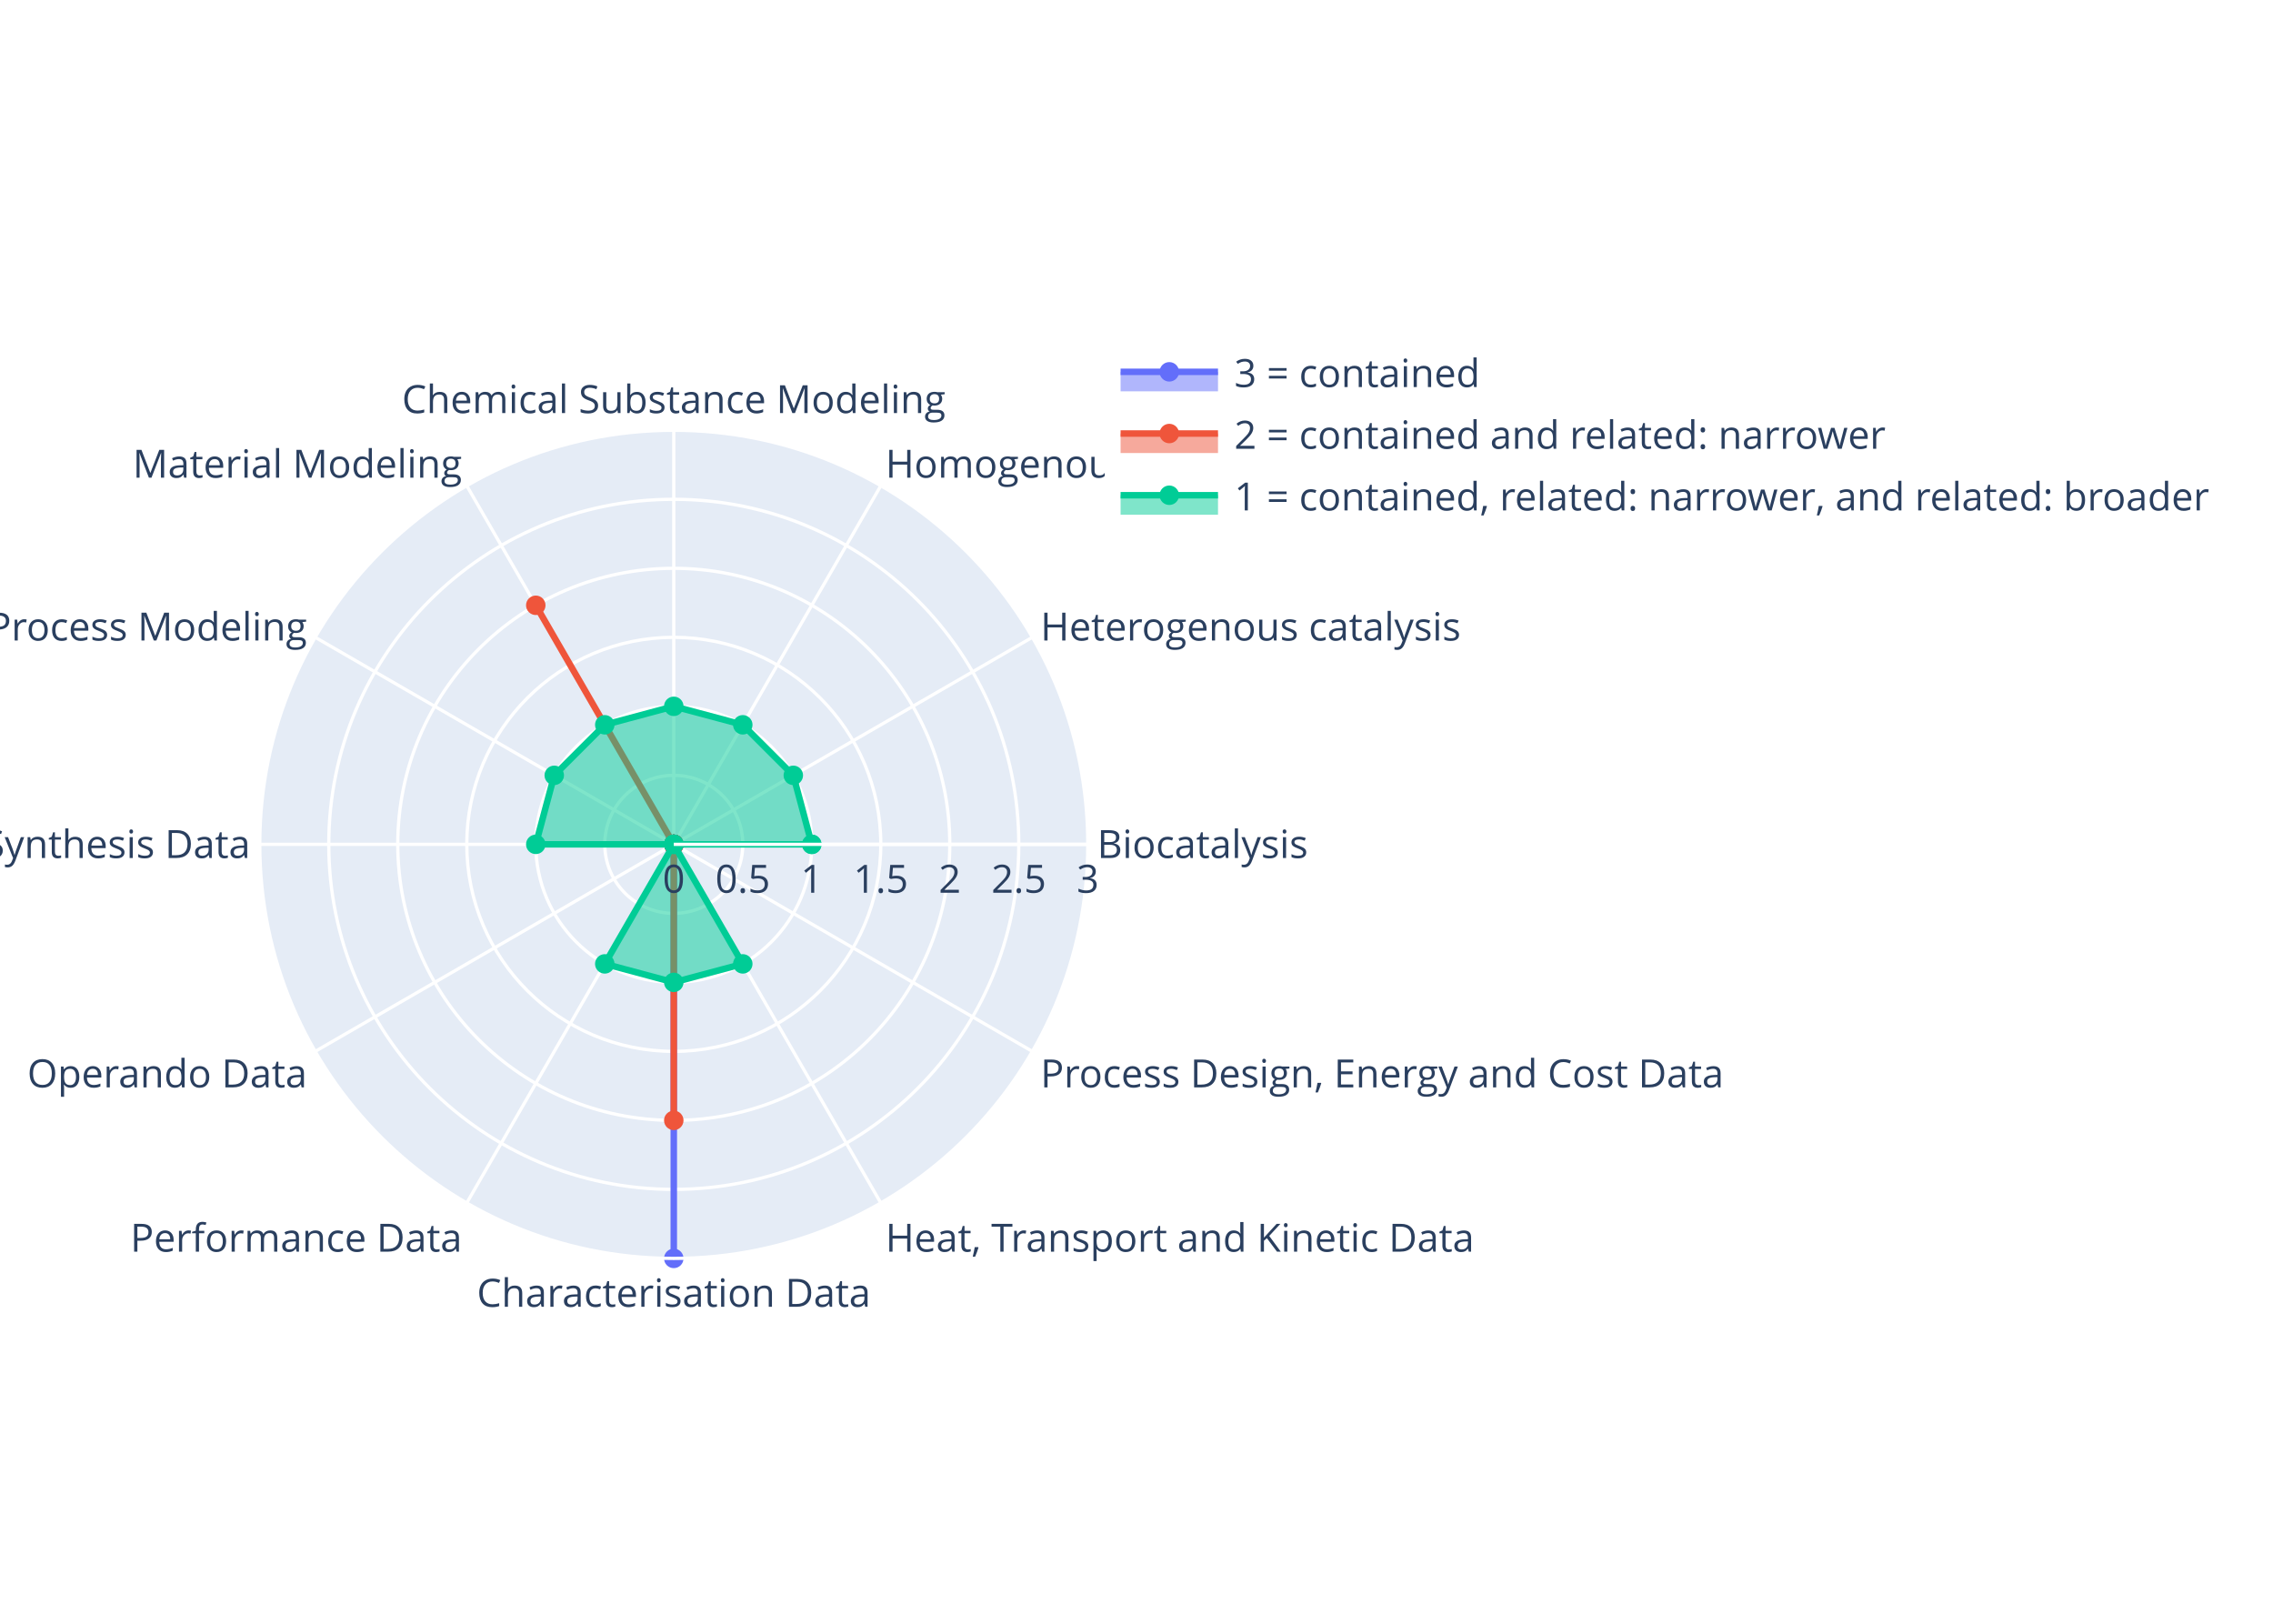
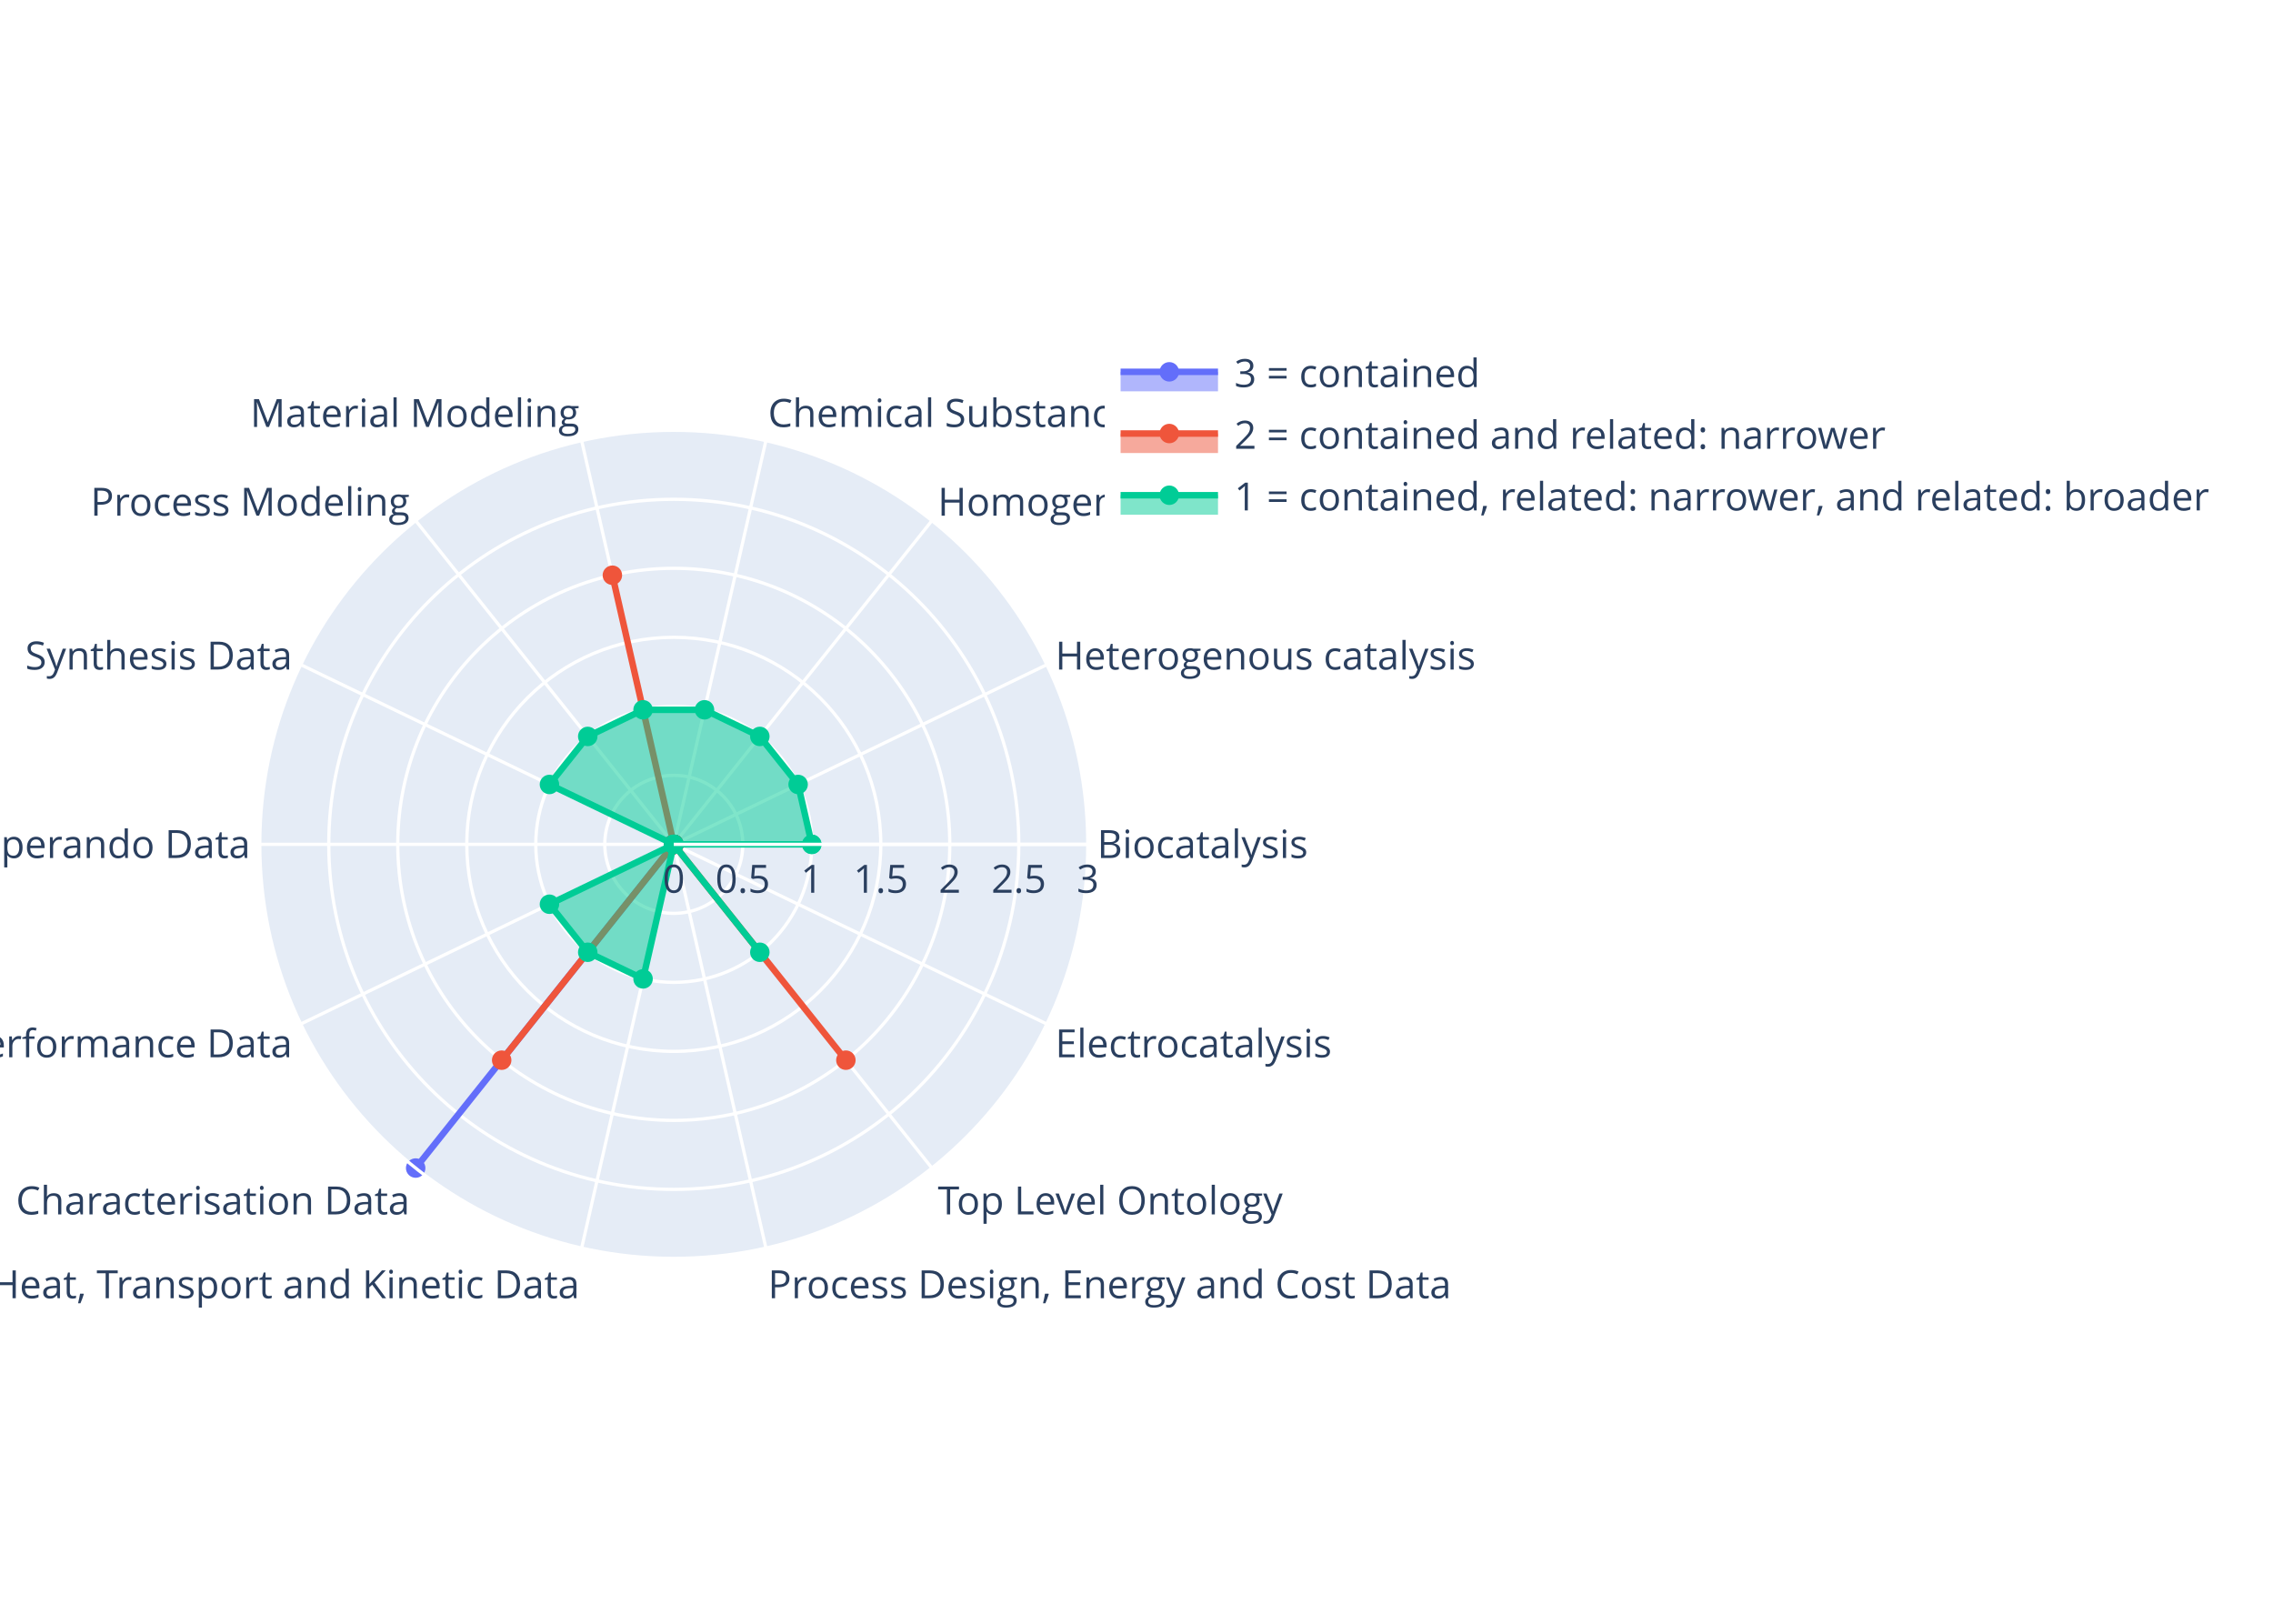
<svg xmlns="http://www.w3.org/2000/svg" class="main-svg" width="700" height="500" style="" viewBox="0 0 700 500">
  <rect x="0" y="0" width="700" height="500" style="fill: rgb(255, 255, 255); fill-opacity: 1;" />
-   <defs id="defs-c7b671">
+   <defs id="defs-6692f2">
    <g class="clips">
-       <clipPath id="clipc7b671polar-for-traces">
+       <clipPath id="clip6692f2polar-for-traces">
        <path d="M127.5,0A127.5,127.5 0,1,0 -127.5,-1.5614246689128753e-14A127.5,127.5 0,1,0 127.5,3.122849337825751e-14Z" transform="translate(127.5,127.5)" />
      </clipPath>
    </g>
    <g class="gradients" />
    <g class="patterns" />
  </defs>
  <g class="bglayer" />
  <g class="layer-below">
    <g class="imagelayer" />
    <g class="shapelayer" />
  </g>
  <g class="cartesianlayer" />
  <g class="polarlayer">
    <g class="polar">
      <g class="polarsublayer draglayer" />
      <g class="polarsublayer plotbg">
        <path d="M127.5,0A127.5,127.5 0,1,0 -127.5,-1.5614246689128753e-14A127.5,127.5 0,1,0 127.5,3.122849337825751e-14Z" transform="translate(207.5,260)" style="fill: rgb(229, 236, 246); fill-opacity: 1;" />
      </g>
      <g class="polarsublayer backplot">
        <g class="maplayer" />
      </g>
      <g class="polarsublayer angular-grid" style="fill: none;">
        <path class="angularaxisgrid" d="M207.5,260L335,260" style="stroke: rgb(255, 255, 255); stroke-opacity: 1; stroke-width: 1px;" />
-         <path class="angularaxisgrid" d="M207.5,260L317.918,196.25" style="stroke: rgb(255, 255, 255); stroke-opacity: 1; stroke-width: 1px;" />
-         <path class="angularaxisgrid" d="M207.5,260L271.25,149.582" style="stroke: rgb(255, 255, 255); stroke-opacity: 1; stroke-width: 1px;" />
-         <path class="angularaxisgrid" d="M207.5,260L207.5,132.5" style="stroke: rgb(255, 255, 255); stroke-opacity: 1; stroke-width: 1px;" />
-         <path class="angularaxisgrid" d="M207.5,260L143.75,149.582" style="stroke: rgb(255, 255, 255); stroke-opacity: 1; stroke-width: 1px;" />
-         <path class="angularaxisgrid" d="M207.5,260L97.082,196.25" style="stroke: rgb(255, 255, 255); stroke-opacity: 1; stroke-width: 1px;" />
+         <path class="angularaxisgrid" d="M207.5,260L322.374,204.68" style="stroke: rgb(255, 255, 255); stroke-opacity: 1; stroke-width: 1px;" />
+         <path class="angularaxisgrid" d="M207.5,260L286.995,160.316" style="stroke: rgb(255, 255, 255); stroke-opacity: 1; stroke-width: 1px;" />
+         <path class="angularaxisgrid" d="M207.5,260L235.871,135.697" style="stroke: rgb(255, 255, 255); stroke-opacity: 1; stroke-width: 1px;" />
+         <path class="angularaxisgrid" d="M207.5,260L179.129,135.697" style="stroke: rgb(255, 255, 255); stroke-opacity: 1; stroke-width: 1px;" />
+         <path class="angularaxisgrid" d="M207.5,260L128.005,160.316" style="stroke: rgb(255, 255, 255); stroke-opacity: 1; stroke-width: 1px;" />
+         <path class="angularaxisgrid" d="M207.5,260L92.626,204.68" style="stroke: rgb(255, 255, 255); stroke-opacity: 1; stroke-width: 1px;" />
        <path class="angularaxisgrid" d="M207.5,260L80,260" style="stroke: rgb(255, 255, 255); stroke-opacity: 1; stroke-width: 1px;" />
-         <path class="angularaxisgrid" d="M207.5,260L97.082,323.75" style="stroke: rgb(255, 255, 255); stroke-opacity: 1; stroke-width: 1px;" />
-         <path class="angularaxisgrid" d="M207.5,260L143.75,370.418" style="stroke: rgb(255, 255, 255); stroke-opacity: 1; stroke-width: 1px;" />
-         <path class="angularaxisgrid" d="M207.5,260L207.5,387.5" style="stroke: rgb(255, 255, 255); stroke-opacity: 1; stroke-width: 1px;" />
-         <path class="angularaxisgrid" d="M207.5,260L271.25,370.418" style="stroke: rgb(255, 255, 255); stroke-opacity: 1; stroke-width: 1px;" />
-         <path class="angularaxisgrid" d="M207.5,260L317.918,323.75" style="stroke: rgb(255, 255, 255); stroke-opacity: 1; stroke-width: 1px;" />
+         <path class="angularaxisgrid" d="M207.5,260L92.626,315.32" style="stroke: rgb(255, 255, 255); stroke-opacity: 1; stroke-width: 1px;" />
+         <path class="angularaxisgrid" d="M207.5,260L128.005,359.684" style="stroke: rgb(255, 255, 255); stroke-opacity: 1; stroke-width: 1px;" />
+         <path class="angularaxisgrid" d="M207.5,260L179.129,384.303" style="stroke: rgb(255, 255, 255); stroke-opacity: 1; stroke-width: 1px;" />
+         <path class="angularaxisgrid" d="M207.5,260L235.871,384.303" style="stroke: rgb(255, 255, 255); stroke-opacity: 1; stroke-width: 1px;" />
+         <path class="angularaxisgrid" d="M207.5,260L286.995,359.684" style="stroke: rgb(255, 255, 255); stroke-opacity: 1; stroke-width: 1px;" />
+         <path class="angularaxisgrid" d="M207.5,260L322.374,315.32" style="stroke: rgb(255, 255, 255); stroke-opacity: 1; stroke-width: 1px;" />
      </g>
      <g class="polarsublayer radial-grid" transform="translate(207.5,260)" style="fill: none;">
        <path class="xgrid" d="M21.25,0A21.25,21.25 0,1,0 -21.25,-2.6023744481881254e-15A21.25,21.25 0,1,0 21.25,5.204748896376251e-15Z" style="stroke: rgb(255, 255, 255); stroke-opacity: 1; stroke-width: 1px;" />
        <path class="xgrid" d="M42.5,0A42.5,42.5 0,1,0 -42.5,-5.204748896376251e-15A42.5,42.5 0,1,0 42.5,1.0409497792752502e-14Z" style="stroke: rgb(255, 255, 255); stroke-opacity: 1; stroke-width: 1px;" />
        <path class="xgrid" d="M63.75,0A63.75,63.75 0,1,0 -63.75,-7.807123344564377e-15A63.75,63.75 0,1,0 63.75,1.5614246689128753e-14Z" style="stroke: rgb(255, 255, 255); stroke-opacity: 1; stroke-width: 1px;" />
        <path class="xgrid" d="M85,0A85,85 0,1,0 -85,-1.0409497792752502e-14A85,85 0,1,0 85,2.0818995585505004e-14Z" style="stroke: rgb(255, 255, 255); stroke-opacity: 1; stroke-width: 1px;" />
        <path class="xgrid" d="M106.25,0A106.25,106.25 0,1,0 -106.25,-1.3011872240940628e-14A106.25,106.25 0,1,0 106.25,2.6023744481881257e-14Z" style="stroke: rgb(255, 255, 255); stroke-opacity: 1; stroke-width: 1px;" />
      </g>
      <g class="polarsublayer frontplot" transform="translate(80,132.5)">
        <g class="barlayer" />
        <g class="scatterlayer">
-           <g class="trace scatter trace110078" style="stroke-miterlimit: 2; opacity: 1;">
-             <g class="fills" clip-path="url(#clipc7b671polar-for-traces)">
+           <g class="trace scatter tracea4bcb5" style="stroke-miterlimit: 2; opacity: 1;">
+             <g class="fills" clip-path="url(#clip6692f2polar-for-traces)">
              <g>
-                 <path class="js-fill" d="M127.5,127.5L127.5,127.5L127.5,127.5L127.5,127.5L127.5,127.5L127.5,127.5L127.5,127.5L127.5,127.5L127.5,127.5L127.5,255L127.5,127.5L127.5,127.5L127.5,127.5Z" style="fill: rgb(99, 110, 250); fill-opacity: 0.5; stroke-width: 0;" />
+                 <path class="js-fill" d="M127.5,127.5L127.5,127.5L127.5,127.5L127.5,127.5L127.5,127.5L127.5,127.5L127.5,127.5L127.5,127.5L127.5,127.5L48.01,227.18L127.5,127.5L127.5,127.5L127.5,127.5L127.5,127.5L127.5,127.5Z" style="fill: rgb(99, 110, 250); fill-opacity: 0.5; stroke-width: 0;" />
              </g>
            </g>
            <g class="errorbars" />
            <g class="lines">
-               <path class="js-line" d="M127.5,127.5L127.5,127.5L127.5,127.5L127.5,127.5L127.5,127.5L127.5,127.5L127.5,127.5L127.5,127.5L127.5,127.5L127.5,255L127.5,127.5L127.5,127.5L127.5,127.5" clip-path="url(#clipc7b671polar-for-traces)" style="vector-effect: non-scaling-stroke; fill: none; stroke: rgb(99, 110, 250); stroke-opacity: 1; stroke-width: 2px; opacity: 1;" />
+               <path class="js-line" d="M127.5,127.5L127.5,127.5L127.5,127.5L127.5,127.5L127.5,127.5L127.5,127.5L127.5,127.5L127.5,127.5L127.5,127.5L48.01,227.18L127.5,127.5L127.5,127.5L127.5,127.5L127.5,127.5L127.5,127.5" clip-path="url(#clip6692f2polar-for-traces)" style="vector-effect: non-scaling-stroke; fill: none; stroke: rgb(99, 110, 250); stroke-opacity: 1; stroke-width: 2px; opacity: 1;" />
            </g>
            <g class="points">
              <path class="point" transform="translate(127.5,127.5)" d="M3,0A3,3 0 1,1 0,-3A3,3 0 0,1 3,0Z" style="opacity: 1; stroke-width: 0px; fill: rgb(99, 110, 250); fill-opacity: 1;" />
              <path class="point" transform="translate(127.5,127.5)" d="M3,0A3,3 0 1,1 0,-3A3,3 0 0,1 3,0Z" style="opacity: 1; stroke-width: 0px; fill: rgb(99, 110, 250); fill-opacity: 1;" />
              <path class="point" transform="translate(127.5,127.5)" d="M3,0A3,3 0 1,1 0,-3A3,3 0 0,1 3,0Z" style="opacity: 1; stroke-width: 0px; fill: rgb(99, 110, 250); fill-opacity: 1;" />
              <path class="point" transform="translate(127.5,127.5)" d="M3,0A3,3 0 1,1 0,-3A3,3 0 0,1 3,0Z" style="opacity: 1; stroke-width: 0px; fill: rgb(99, 110, 250); fill-opacity: 1;" />
              <path class="point" transform="translate(127.5,127.5)" d="M3,0A3,3 0 1,1 0,-3A3,3 0 0,1 3,0Z" style="opacity: 1; stroke-width: 0px; fill: rgb(99, 110, 250); fill-opacity: 1;" />
              <path class="point" transform="translate(127.5,127.5)" d="M3,0A3,3 0 1,1 0,-3A3,3 0 0,1 3,0Z" style="opacity: 1; stroke-width: 0px; fill: rgb(99, 110, 250); fill-opacity: 1;" />
              <path class="point" transform="translate(127.5,127.5)" d="M3,0A3,3 0 1,1 0,-3A3,3 0 0,1 3,0Z" style="opacity: 1; stroke-width: 0px; fill: rgb(99, 110, 250); fill-opacity: 1;" />
              <path class="point" transform="translate(127.5,127.5)" d="M3,0A3,3 0 1,1 0,-3A3,3 0 0,1 3,0Z" style="opacity: 1; stroke-width: 0px; fill: rgb(99, 110, 250); fill-opacity: 1;" />
              <path class="point" transform="translate(127.5,127.5)" d="M3,0A3,3 0 1,1 0,-3A3,3 0 0,1 3,0Z" style="opacity: 1; stroke-width: 0px; fill: rgb(99, 110, 250); fill-opacity: 1;" />
-               <path class="point" transform="translate(127.5,255)" d="M3,0A3,3 0 1,1 0,-3A3,3 0 0,1 3,0Z" style="opacity: 1; stroke-width: 0px; fill: rgb(99, 110, 250); fill-opacity: 1;" />
+               <path class="point" transform="translate(48.01,227.18)" d="M3,0A3,3 0 1,1 0,-3A3,3 0 0,1 3,0Z" style="opacity: 1; stroke-width: 0px; fill: rgb(99, 110, 250); fill-opacity: 1;" />
+               <path class="point" transform="translate(127.5,127.5)" d="M3,0A3,3 0 1,1 0,-3A3,3 0 0,1 3,0Z" style="opacity: 1; stroke-width: 0px; fill: rgb(99, 110, 250); fill-opacity: 1;" />
+               <path class="point" transform="translate(127.5,127.5)" d="M3,0A3,3 0 1,1 0,-3A3,3 0 0,1 3,0Z" style="opacity: 1; stroke-width: 0px; fill: rgb(99, 110, 250); fill-opacity: 1;" />
              <path class="point" transform="translate(127.5,127.5)" d="M3,0A3,3 0 1,1 0,-3A3,3 0 0,1 3,0Z" style="opacity: 1; stroke-width: 0px; fill: rgb(99, 110, 250); fill-opacity: 1;" />
              <path class="point" transform="translate(127.5,127.5)" d="M3,0A3,3 0 1,1 0,-3A3,3 0 0,1 3,0Z" style="opacity: 1; stroke-width: 0px; fill: rgb(99, 110, 250); fill-opacity: 1;" />
              <path class="point" transform="translate(127.5,127.5)" d="M3,0A3,3 0 1,1 0,-3A3,3 0 0,1 3,0Z" style="opacity: 1; stroke-width: 0px; fill: rgb(99, 110, 250); fill-opacity: 1;" />
            </g>
            <g class="text" />
          </g>
-           <g class="trace scatter trace5de7e0" style="stroke-miterlimit: 2; opacity: 1;">
-             <g class="fills" clip-path="url(#clipc7b671polar-for-traces)">
+           <g class="trace scatter trace0e42d6" style="stroke-miterlimit: 2; opacity: 1;">
+             <g class="fills" clip-path="url(#clip6692f2polar-for-traces)">
              <g>
-                 <path class="js-fill" d="M127.5,127.5L127.5,127.5L127.5,127.5L127.5,127.5L85,53.89L127.5,127.5L127.5,127.5L127.5,127.5L127.5,127.5L127.5,212.5L127.5,127.5L127.5,127.5L127.5,127.5Z" style="fill: rgb(239, 85, 59); fill-opacity: 0.5; stroke-width: 0;" />
+                 <path class="js-fill" d="M127.5,127.5L127.5,127.5L127.5,127.5L127.5,127.5L108.59,44.63L127.5,127.5L127.5,127.5L127.5,127.5L127.5,127.5L74.5,193.96L127.5,127.5L127.5,127.5L180.5,193.96L127.5,127.5L127.5,127.5Z" style="fill: rgb(239, 85, 59); fill-opacity: 0.5; stroke-width: 0;" />
              </g>
            </g>
            <g class="errorbars" />
            <g class="lines">
-               <path class="js-line" d="M127.5,127.5L127.5,127.5L127.5,127.5L127.5,127.5L85,53.89L127.5,127.5L127.5,127.5L127.5,127.5L127.5,127.5L127.5,212.5L127.5,127.5L127.5,127.5L127.5,127.5" clip-path="url(#clipc7b671polar-for-traces)" style="vector-effect: non-scaling-stroke; fill: none; stroke: rgb(239, 85, 59); stroke-opacity: 1; stroke-width: 2px; opacity: 1;" />
+               <path class="js-line" d="M127.5,127.5L127.5,127.5L127.5,127.5L127.5,127.5L108.59,44.63L127.5,127.5L127.5,127.5L127.5,127.5L127.5,127.5L74.5,193.96L127.5,127.5L127.5,127.5L180.5,193.96L127.5,127.5L127.5,127.5" clip-path="url(#clip6692f2polar-for-traces)" style="vector-effect: non-scaling-stroke; fill: none; stroke: rgb(239, 85, 59); stroke-opacity: 1; stroke-width: 2px; opacity: 1;" />
            </g>
            <g class="points">
              <path class="point" transform="translate(127.5,127.5)" d="M3,0A3,3 0 1,1 0,-3A3,3 0 0,1 3,0Z" style="opacity: 1; stroke-width: 0px; fill: rgb(239, 85, 59); fill-opacity: 1;" />
              <path class="point" transform="translate(127.5,127.5)" d="M3,0A3,3 0 1,1 0,-3A3,3 0 0,1 3,0Z" style="opacity: 1; stroke-width: 0px; fill: rgb(239, 85, 59); fill-opacity: 1;" />
              <path class="point" transform="translate(127.5,127.5)" d="M3,0A3,3 0 1,1 0,-3A3,3 0 0,1 3,0Z" style="opacity: 1; stroke-width: 0px; fill: rgb(239, 85, 59); fill-opacity: 1;" />
              <path class="point" transform="translate(127.5,127.5)" d="M3,0A3,3 0 1,1 0,-3A3,3 0 0,1 3,0Z" style="opacity: 1; stroke-width: 0px; fill: rgb(239, 85, 59); fill-opacity: 1;" />
-               <path class="point" transform="translate(85,53.89)" d="M3,0A3,3 0 1,1 0,-3A3,3 0 0,1 3,0Z" style="opacity: 1; stroke-width: 0px; fill: rgb(239, 85, 59); fill-opacity: 1;" />
-               <path class="point" transform="translate(127.5,127.5)" d="M3,0A3,3 0 1,1 0,-3A3,3 0 0,1 3,0Z" style="opacity: 1; stroke-width: 0px; fill: rgb(239, 85, 59); fill-opacity: 1;" />
-               <path class="point" transform="translate(127.5,127.5)" d="M3,0A3,3 0 1,1 0,-3A3,3 0 0,1 3,0Z" style="opacity: 1; stroke-width: 0px; fill: rgb(239, 85, 59); fill-opacity: 1;" />
-               <path class="point" transform="translate(127.5,127.5)" d="M3,0A3,3 0 1,1 0,-3A3,3 0 0,1 3,0Z" style="opacity: 1; stroke-width: 0px; fill: rgb(239, 85, 59); fill-opacity: 1;" />
-               <path class="point" transform="translate(127.5,127.5)" d="M3,0A3,3 0 1,1 0,-3A3,3 0 0,1 3,0Z" style="opacity: 1; stroke-width: 0px; fill: rgb(239, 85, 59); fill-opacity: 1;" />
-               <path class="point" transform="translate(127.5,212.5)" d="M3,0A3,3 0 1,1 0,-3A3,3 0 0,1 3,0Z" style="opacity: 1; stroke-width: 0px; fill: rgb(239, 85, 59); fill-opacity: 1;" />
-               <path class="point" transform="translate(127.5,127.5)" d="M3,0A3,3 0 1,1 0,-3A3,3 0 0,1 3,0Z" style="opacity: 1; stroke-width: 0px; fill: rgb(239, 85, 59); fill-opacity: 1;" />
+               <path class="point" transform="translate(108.59,44.63)" d="M3,0A3,3 0 1,1 0,-3A3,3 0 0,1 3,0Z" style="opacity: 1; stroke-width: 0px; fill: rgb(239, 85, 59); fill-opacity: 1;" />
+               <path class="point" transform="translate(127.5,127.5)" d="M3,0A3,3 0 1,1 0,-3A3,3 0 0,1 3,0Z" style="opacity: 1; stroke-width: 0px; fill: rgb(239, 85, 59); fill-opacity: 1;" />
+               <path class="point" transform="translate(127.5,127.5)" d="M3,0A3,3 0 1,1 0,-3A3,3 0 0,1 3,0Z" style="opacity: 1; stroke-width: 0px; fill: rgb(239, 85, 59); fill-opacity: 1;" />
+               <path class="point" transform="translate(127.5,127.5)" d="M3,0A3,3 0 1,1 0,-3A3,3 0 0,1 3,0Z" style="opacity: 1; stroke-width: 0px; fill: rgb(239, 85, 59); fill-opacity: 1;" />
+               <path class="point" transform="translate(127.5,127.5)" d="M3,0A3,3 0 1,1 0,-3A3,3 0 0,1 3,0Z" style="opacity: 1; stroke-width: 0px; fill: rgb(239, 85, 59); fill-opacity: 1;" />
+               <path class="point" transform="translate(74.5,193.96)" d="M3,0A3,3 0 1,1 0,-3A3,3 0 0,1 3,0Z" style="opacity: 1; stroke-width: 0px; fill: rgb(239, 85, 59); fill-opacity: 1;" />
+               <path class="point" transform="translate(127.5,127.5)" d="M3,0A3,3 0 1,1 0,-3A3,3 0 0,1 3,0Z" style="opacity: 1; stroke-width: 0px; fill: rgb(239, 85, 59); fill-opacity: 1;" />
+               <path class="point" transform="translate(127.5,127.5)" d="M3,0A3,3 0 1,1 0,-3A3,3 0 0,1 3,0Z" style="opacity: 1; stroke-width: 0px; fill: rgb(239, 85, 59); fill-opacity: 1;" />
+               <path class="point" transform="translate(180.5,193.96)" d="M3,0A3,3 0 1,1 0,-3A3,3 0 0,1 3,0Z" style="opacity: 1; stroke-width: 0px; fill: rgb(239, 85, 59); fill-opacity: 1;" />
              <path class="point" transform="translate(127.5,127.5)" d="M3,0A3,3 0 1,1 0,-3A3,3 0 0,1 3,0Z" style="opacity: 1; stroke-width: 0px; fill: rgb(239, 85, 59); fill-opacity: 1;" />
              <path class="point" transform="translate(127.5,127.5)" d="M3,0A3,3 0 1,1 0,-3A3,3 0 0,1 3,0Z" style="opacity: 1; stroke-width: 0px; fill: rgb(239, 85, 59); fill-opacity: 1;" />
            </g>
            <g class="text" />
          </g>
-           <g class="trace scatter trace6d44dd" style="stroke-miterlimit: 2; opacity: 1;">
-             <g class="fills" clip-path="url(#clipc7b671polar-for-traces)">
+           <g class="trace scatter trace1f46da" style="stroke-miterlimit: 2; opacity: 1;">
+             <g class="fills" clip-path="url(#clip6692f2polar-for-traces)">
              <g>
-                 <path class="js-fill" d="M170,127.5L164.31,106.25L148.75,90.69L127.5,85L106.25,90.69L90.69,106.25L85,127.5L127.5,127.5L106.25,164.31L127.5,170L148.75,164.31L127.5,127.5L170,127.5Z" style="fill: rgb(0, 204, 150); fill-opacity: 0.5; stroke-width: 0;" />
+                 <path class="js-fill" d="M170,127.5L165.79,109.06L154,94.27L136.96,86.07L118.04,86.07L101,94.27L89.21,109.06L127.5,127.5L89.21,145.94L101,160.73L118.04,168.93L127.5,127.5L154,160.73L127.5,127.5L170,127.5Z" style="fill: rgb(0, 204, 150); fill-opacity: 0.5; stroke-width: 0;" />
              </g>
            </g>
            <g class="errorbars" />
            <g class="lines">
-               <path class="js-line" d="M170,127.5L164.31,106.25L148.75,90.69L127.5,85L106.25,90.69L90.69,106.25L85,127.5L127.5,127.5L106.25,164.31L127.5,170L148.75,164.31L127.5,127.5L170,127.5" clip-path="url(#clipc7b671polar-for-traces)" style="vector-effect: non-scaling-stroke; fill: none; stroke: rgb(0, 204, 150); stroke-opacity: 1; stroke-width: 2px; opacity: 1;" />
+               <path class="js-line" d="M170,127.5L165.79,109.06L154,94.27L136.96,86.07L118.04,86.07L101,94.27L89.21,109.06L127.5,127.5L89.21,145.94L101,160.73L118.04,168.93L127.5,127.5L154,160.73L127.5,127.5L170,127.5" clip-path="url(#clip6692f2polar-for-traces)" style="vector-effect: non-scaling-stroke; fill: none; stroke: rgb(0, 204, 150); stroke-opacity: 1; stroke-width: 2px; opacity: 1;" />
            </g>
            <g class="points">
              <path class="point" transform="translate(170,127.5)" d="M3,0A3,3 0 1,1 0,-3A3,3 0 0,1 3,0Z" style="opacity: 1; stroke-width: 0px; fill: rgb(0, 204, 150); fill-opacity: 1;" />
-               <path class="point" transform="translate(164.31,106.25)" d="M3,0A3,3 0 1,1 0,-3A3,3 0 0,1 3,0Z" style="opacity: 1; stroke-width: 0px; fill: rgb(0, 204, 150); fill-opacity: 1;" />
-               <path class="point" transform="translate(148.75,90.69)" d="M3,0A3,3 0 1,1 0,-3A3,3 0 0,1 3,0Z" style="opacity: 1; stroke-width: 0px; fill: rgb(0, 204, 150); fill-opacity: 1;" />
-               <path class="point" transform="translate(127.5,85)" d="M3,0A3,3 0 1,1 0,-3A3,3 0 0,1 3,0Z" style="opacity: 1; stroke-width: 0px; fill: rgb(0, 204, 150); fill-opacity: 1;" />
-               <path class="point" transform="translate(106.25,90.69)" d="M3,0A3,3 0 1,1 0,-3A3,3 0 0,1 3,0Z" style="opacity: 1; stroke-width: 0px; fill: rgb(0, 204, 150); fill-opacity: 1;" />
-               <path class="point" transform="translate(90.69,106.25)" d="M3,0A3,3 0 1,1 0,-3A3,3 0 0,1 3,0Z" style="opacity: 1; stroke-width: 0px; fill: rgb(0, 204, 150); fill-opacity: 1;" />
-               <path class="point" transform="translate(85,127.5)" d="M3,0A3,3 0 1,1 0,-3A3,3 0 0,1 3,0Z" style="opacity: 1; stroke-width: 0px; fill: rgb(0, 204, 150); fill-opacity: 1;" />
+               <path class="point" transform="translate(165.79,109.06)" d="M3,0A3,3 0 1,1 0,-3A3,3 0 0,1 3,0Z" style="opacity: 1; stroke-width: 0px; fill: rgb(0, 204, 150); fill-opacity: 1;" />
+               <path class="point" transform="translate(154,94.27)" d="M3,0A3,3 0 1,1 0,-3A3,3 0 0,1 3,0Z" style="opacity: 1; stroke-width: 0px; fill: rgb(0, 204, 150); fill-opacity: 1;" />
+               <path class="point" transform="translate(136.96,86.07)" d="M3,0A3,3 0 1,1 0,-3A3,3 0 0,1 3,0Z" style="opacity: 1; stroke-width: 0px; fill: rgb(0, 204, 150); fill-opacity: 1;" />
+               <path class="point" transform="translate(118.04,86.07)" d="M3,0A3,3 0 1,1 0,-3A3,3 0 0,1 3,0Z" style="opacity: 1; stroke-width: 0px; fill: rgb(0, 204, 150); fill-opacity: 1;" />
+               <path class="point" transform="translate(101,94.27)" d="M3,0A3,3 0 1,1 0,-3A3,3 0 0,1 3,0Z" style="opacity: 1; stroke-width: 0px; fill: rgb(0, 204, 150); fill-opacity: 1;" />
+               <path class="point" transform="translate(89.21,109.06)" d="M3,0A3,3 0 1,1 0,-3A3,3 0 0,1 3,0Z" style="opacity: 1; stroke-width: 0px; fill: rgb(0, 204, 150); fill-opacity: 1;" />
              <path class="point" transform="translate(127.5,127.5)" d="M3,0A3,3 0 1,1 0,-3A3,3 0 0,1 3,0Z" style="opacity: 1; stroke-width: 0px; fill: rgb(0, 204, 150); fill-opacity: 1;" />
-               <path class="point" transform="translate(106.25,164.31)" d="M3,0A3,3 0 1,1 0,-3A3,3 0 0,1 3,0Z" style="opacity: 1; stroke-width: 0px; fill: rgb(0, 204, 150); fill-opacity: 1;" />
-               <path class="point" transform="translate(127.5,170)" d="M3,0A3,3 0 1,1 0,-3A3,3 0 0,1 3,0Z" style="opacity: 1; stroke-width: 0px; fill: rgb(0, 204, 150); fill-opacity: 1;" />
-               <path class="point" transform="translate(148.75,164.31)" d="M3,0A3,3 0 1,1 0,-3A3,3 0 0,1 3,0Z" style="opacity: 1; stroke-width: 0px; fill: rgb(0, 204, 150); fill-opacity: 1;" />
+               <path class="point" transform="translate(89.21,145.94)" d="M3,0A3,3 0 1,1 0,-3A3,3 0 0,1 3,0Z" style="opacity: 1; stroke-width: 0px; fill: rgb(0, 204, 150); fill-opacity: 1;" />
+               <path class="point" transform="translate(101,160.73)" d="M3,0A3,3 0 1,1 0,-3A3,3 0 0,1 3,0Z" style="opacity: 1; stroke-width: 0px; fill: rgb(0, 204, 150); fill-opacity: 1;" />
+               <path class="point" transform="translate(118.04,168.93)" d="M3,0A3,3 0 1,1 0,-3A3,3 0 0,1 3,0Z" style="opacity: 1; stroke-width: 0px; fill: rgb(0, 204, 150); fill-opacity: 1;" />
+               <path class="point" transform="translate(127.5,127.5)" d="M3,0A3,3 0 1,1 0,-3A3,3 0 0,1 3,0Z" style="opacity: 1; stroke-width: 0px; fill: rgb(0, 204, 150); fill-opacity: 1;" />
+               <path class="point" transform="translate(154,160.73)" d="M3,0A3,3 0 1,1 0,-3A3,3 0 0,1 3,0Z" style="opacity: 1; stroke-width: 0px; fill: rgb(0, 204, 150); fill-opacity: 1;" />
              <path class="point" transform="translate(127.5,127.5)" d="M3,0A3,3 0 1,1 0,-3A3,3 0 0,1 3,0Z" style="opacity: 1; stroke-width: 0px; fill: rgb(0, 204, 150); fill-opacity: 1;" />
              <path class="point" transform="translate(170,127.5)" d="M3,0A3,3 0 1,1 0,-3A3,3 0 0,1 3,0Z" style="opacity: 1; stroke-width: 0px; fill: rgb(0, 204, 150); fill-opacity: 1;" />
            </g>
            <g class="text" />
          </g>
        </g>
      </g>
      <g class="polarsublayer angular-line">
        <path d="M127.5,0A127.5,127.5 0,1,0 -127.5,-1.5614246689128753e-14A127.5,127.5 0,1,0 127.5,3.122849337825751e-14Z" transform="translate(207.5,260)" stroke-width="1" style="fill: none; stroke: rgb(255, 255, 255); stroke-opacity: 1;" />
      </g>
      <g class="polarsublayer radial-line">
        <line x1="0" y1="0" x2="127.5" y2="0" transform="translate(207.5,260)" stroke-width="1" style="fill: none; stroke: rgb(255, 255, 255); stroke-opacity: 1;" />
      </g>
      <g class="polarsublayer angular-axis">
        <g class="angularaxistick">
          <text text-anchor="start" x="2.9" y="4.2" transform="translate(335,260)" style="font-family: 'Open Sans', verdana, arial, sans-serif; font-size: 12px; fill: rgb(42, 63, 95); fill-opacity: 1; white-space: pre; opacity: 1;">Biocatalysis</text>
        </g>
        <g class="angularaxistick">
-           <text text-anchor="start" x="2.511" y="0.987" transform="translate(317.9182,196.25)" style="font-family: 'Open Sans', verdana, arial, sans-serif; font-size: 12px; fill: rgb(42, 63, 95); fill-opacity: 1; white-space: pre; opacity: 1;">Heterogenous catalysis</text>
-         </g>
-         <g class="angularaxistick">
-           <text text-anchor="start" x="1.45" y="-2.49" transform="translate(271.25,149.5818)" style="font-family: 'Open Sans', verdana, arial, sans-serif; font-size: 12px; fill: rgb(42, 63, 95); fill-opacity: 1; white-space: pre; opacity: 1;">Homogenous catalysis</text>
-         </g>
-         <g class="angularaxistick">
-           <text text-anchor="middle" x="1.7757378587636624e-16" y="-5.3" transform="translate(207.5,132.5)" style="font-family: 'Open Sans', verdana, arial, sans-serif; font-size: 12px; fill: rgb(42, 63, 95); fill-opacity: 1; white-space: pre; opacity: 1;">Chemical Substance Modeling</text>
-         </g>
-         <g class="angularaxistick">
-           <text text-anchor="end" x="-1.45" y="-2.49" transform="translate(143.75,149.5818)" style="font-family: 'Open Sans', verdana, arial, sans-serif; font-size: 12px; fill: rgb(42, 63, 95); fill-opacity: 1; white-space: pre; opacity: 1;">Material Modeling</text>
-         </g>
-         <g class="angularaxistick">
-           <text text-anchor="end" x="-2.511" y="0.987" transform="translate(97.08176,196.25)" style="font-family: 'Open Sans', verdana, arial, sans-serif; font-size: 12px; fill: rgb(42, 63, 95); fill-opacity: 1; white-space: pre; opacity: 1;">Process Modeling</text>
-         </g>
-         <g class="angularaxistick">
-           <text text-anchor="end" x="-2.9" y="4.2" transform="translate(80,260)" style="font-family: 'Open Sans', verdana, arial, sans-serif; font-size: 12px; fill: rgb(42, 63, 95); fill-opacity: 1; white-space: pre; opacity: 1;">Synthesis Data</text>
-         </g>
-         <g class="angularaxistick">
-           <text text-anchor="end" x="-2.511" y="11.087" transform="translate(97.08176,323.75)" style="font-family: 'Open Sans', verdana, arial, sans-serif; font-size: 12px; fill: rgb(42, 63, 95); fill-opacity: 1; white-space: pre; opacity: 1;">Operando Data</text>
-         </g>
-         <g class="angularaxistick">
-           <text text-anchor="end" x="-1.45" y="15.004" transform="translate(143.75,370.4182)" style="font-family: 'Open Sans', verdana, arial, sans-serif; font-size: 12px; fill: rgb(42, 63, 95); fill-opacity: 1; white-space: pre; opacity: 1;">Performance Data</text>
-         </g>
-         <g class="angularaxistick">
-           <text text-anchor="middle" x="-5.327213576290987e-16" y="14.9" transform="translate(207.5,387.5)" style="font-family: 'Open Sans', verdana, arial, sans-serif; font-size: 12px; fill: rgb(42, 63, 95); fill-opacity: 1; white-space: pre; opacity: 1;">Characterisation Data</text>
-         </g>
-         <g class="angularaxistick">
-           <text text-anchor="start" x="1.45" y="15.004" transform="translate(271.25,370.4182)" style="font-family: 'Open Sans', verdana, arial, sans-serif; font-size: 12px; fill: rgb(42, 63, 95); fill-opacity: 1; white-space: pre; opacity: 1;">Heat, Transport and Kinetic Data</text>
-         </g>
-         <g class="angularaxistick">
-           <text text-anchor="start" x="2.511" y="11.087" transform="translate(317.9182,323.75)" style="font-family: 'Open Sans', verdana, arial, sans-serif; font-size: 12px; fill: rgb(42, 63, 95); fill-opacity: 1; white-space: pre; opacity: 1;">Process Design, Energy and Cost Data</text>
+           <text text-anchor="start" x="2.613" y="1.484" transform="translate(322.3735,204.6798)" style="font-family: 'Open Sans', verdana, arial, sans-serif; font-size: 12px; fill: rgb(42, 63, 95); fill-opacity: 1; white-space: pre; opacity: 1;">Heterogenous catalysis</text>
+         </g>
+         <g class="angularaxistick">
+           <text text-anchor="start" x="1.808" y="-1.525" transform="translate(286.9949,160.3165)" style="font-family: 'Open Sans', verdana, arial, sans-serif; font-size: 12px; fill: rgb(42, 63, 95); fill-opacity: 1; white-space: pre; opacity: 1;">Homogenous catalysis</text>
+         </g>
+         <g class="angularaxistick">
+           <text text-anchor="start" x="0.645" y="-4.233" transform="translate(235.8714,135.6967)" style="font-family: 'Open Sans', verdana, arial, sans-serif; font-size: 12px; fill: rgb(42, 63, 95); fill-opacity: 1; white-space: pre; opacity: 1;">Chemical Substance Modeling</text>
+         </g>
+         <g class="angularaxistick">
+           <text text-anchor="end" x="-0.645" y="-4.233" transform="translate(179.1286,135.6967)" style="font-family: 'Open Sans', verdana, arial, sans-serif; font-size: 12px; fill: rgb(42, 63, 95); fill-opacity: 1; white-space: pre; opacity: 1;">Material Modeling</text>
+         </g>
+         <g class="angularaxistick">
+           <text text-anchor="end" x="-1.808" y="-1.525" transform="translate(128.0051,160.3165)" style="font-family: 'Open Sans', verdana, arial, sans-serif; font-size: 12px; fill: rgb(42, 63, 95); fill-opacity: 1; white-space: pre; opacity: 1;">Process Modeling</text>
+         </g>
+         <g class="angularaxistick">
+           <text text-anchor="end" x="-2.613" y="1.484" transform="translate(92.62647,204.6798)" style="font-family: 'Open Sans', verdana, arial, sans-serif; font-size: 12px; fill: rgb(42, 63, 95); fill-opacity: 1; white-space: pre; opacity: 1;">Synthesis Data</text>
+         </g>
+         <g class="angularaxistick">
+           <text text-anchor="end" x="-2.9" y="4.2" transform="translate(80,260)" style="font-family: 'Open Sans', verdana, arial, sans-serif; font-size: 12px; fill: rgb(42, 63, 95); fill-opacity: 1; white-space: pre; opacity: 1;">Operando Data</text>
+         </g>
+         <g class="angularaxistick">
+           <text text-anchor="end" x="-2.613" y="10.249" transform="translate(92.62647,315.3202)" style="font-family: 'Open Sans', verdana, arial, sans-serif; font-size: 12px; fill: rgb(42, 63, 95); fill-opacity: 1; white-space: pre; opacity: 1;">Performance Data</text>
+         </g>
+         <g class="angularaxistick">
+           <text text-anchor="end" x="-1.808" y="14.268" transform="translate(128.0051,359.6835)" style="font-family: 'Open Sans', verdana, arial, sans-serif; font-size: 12px; fill: rgb(42, 63, 95); fill-opacity: 1; white-space: pre; opacity: 1;">Characterisation Data</text>
+         </g>
+         <g class="angularaxistick">
+           <text text-anchor="end" x="-0.645" y="15.461" transform="translate(179.1286,384.3033)" style="font-family: 'Open Sans', verdana, arial, sans-serif; font-size: 12px; fill: rgb(42, 63, 95); fill-opacity: 1; white-space: pre; opacity: 1;">Heat, Transport and Kinetic Data</text>
+         </g>
+         <g class="angularaxistick">
+           <text text-anchor="start" x="0.645" y="15.461" transform="translate(235.8714,384.3033)" style="font-family: 'Open Sans', verdana, arial, sans-serif; font-size: 12px; fill: rgb(42, 63, 95); fill-opacity: 1; white-space: pre; opacity: 1;">Process Design, Energy and Cost Data</text>
+         </g>
+         <g class="angularaxistick">
+           <text text-anchor="start" x="1.808" y="14.268" transform="translate(286.9949,359.6835)" style="font-family: 'Open Sans', verdana, arial, sans-serif; font-size: 12px; fill: rgb(42, 63, 95); fill-opacity: 1; white-space: pre; opacity: 1;">Top Level Ontology</text>
+         </g>
+         <g class="angularaxistick">
+           <text text-anchor="start" x="2.613" y="10.249" transform="translate(322.3735,315.3202)" style="font-family: 'Open Sans', verdana, arial, sans-serif; font-size: 12px; fill: rgb(42, 63, 95); fill-opacity: 1; white-space: pre; opacity: 1;">Electrocatalysis</text>
        </g>
      </g>
      <g class="polarsublayer radial-axis" transform="translate(207.5,260)">
        <g class="xtick">
          <text text-anchor="middle" x="0" y="14.9" transform="" style="font-family: 'Open Sans', verdana, arial, sans-serif; font-size: 12px; fill: rgb(42, 63, 95); fill-opacity: 1; white-space: pre; opacity: 1;">0</text>
        </g>
        <g class="xtick">
          <text text-anchor="middle" x="0" y="14.9" transform="translate(21.25,0)" style="font-family: 'Open Sans', verdana, arial, sans-serif; font-size: 12px; fill: rgb(42, 63, 95); fill-opacity: 1; white-space: pre; opacity: 1;">0.5</text>
        </g>
        <g class="xtick">
          <text text-anchor="middle" x="0" y="14.9" transform="translate(42.5,0)" style="font-family: 'Open Sans', verdana, arial, sans-serif; font-size: 12px; fill: rgb(42, 63, 95); fill-opacity: 1; white-space: pre; opacity: 1;">1</text>
        </g>
        <g class="xtick">
          <text text-anchor="middle" x="0" y="14.9" transform="translate(63.75,0)" style="font-family: 'Open Sans', verdana, arial, sans-serif; font-size: 12px; fill: rgb(42, 63, 95); fill-opacity: 1; white-space: pre; opacity: 1;">1.5</text>
        </g>
        <g class="xtick">
          <text text-anchor="middle" x="0" y="14.9" transform="translate(85,0)" style="font-family: 'Open Sans', verdana, arial, sans-serif; font-size: 12px; fill: rgb(42, 63, 95); fill-opacity: 1; white-space: pre; opacity: 1;">2</text>
        </g>
        <g class="xtick">
          <text text-anchor="middle" x="0" y="14.9" transform="translate(106.25,0)" style="font-family: 'Open Sans', verdana, arial, sans-serif; font-size: 12px; fill: rgb(42, 63, 95); fill-opacity: 1; white-space: pre; opacity: 1;">2.5</text>
        </g>
        <g class="xtick">
          <text text-anchor="middle" x="0" y="14.9" transform="translate(127.5,0)" style="font-family: 'Open Sans', verdana, arial, sans-serif; font-size: 12px; fill: rgb(42, 63, 95); fill-opacity: 1; white-space: pre; opacity: 1;">3</text>
        </g>
      </g>
    </g>
  </g>
  <g class="smithlayer" />
  <g class="ternarylayer" />
  <g class="geolayer" />
  <g class="funnelarealayer" />
  <g class="pielayer" />
  <g class="iciclelayer" />
  <g class="treemaplayer" />
  <g class="sunburstlayer" />
  <g class="glimages" />
-   <defs id="topdefs-c7b671">
+   <defs id="topdefs-6692f2">
    <g class="clips" />
-     <clipPath id="legendc7b671">
+     <clipPath id="legend6692f2">
      <rect width="348" height="67" x="0" y="0" />
    </clipPath>
  </defs>
  <g class="layer-above">
    <g class="imagelayer" />
    <g class="shapelayer" />
  </g>
  <g class="infolayer">
    <g class="legend" pointer-events="all" transform="translate(340.1,100)">
      <rect class="bg" shape-rendering="crispEdges" width="348" height="67" x="0" y="0" style="stroke: rgb(68, 68, 68); stroke-opacity: 1; fill: rgb(255, 255, 255); fill-opacity: 1; stroke-width: 0px;" />
-       <g class="scrollbox" transform="" clip-path="url(#legendc7b671)">
+       <g class="scrollbox" transform="" clip-path="url(#legend6692f2)">
        <g class="groups">
          <g class="traces" transform="translate(0,14.5)" style="opacity: 1;">
            <text class="legendtext" text-anchor="start" x="40" y="4.68" style="font-family: 'Open Sans', verdana, arial, sans-serif; font-size: 12px; fill: rgb(42, 63, 95); fill-opacity: 1; white-space: pre;">3 = contained</text>
            <g class="layers" style="opacity: 1;">
              <g class="legendfill">
                <path class="js-fill" d="M5,0h30v6h-30z" style="stroke-width: 0; fill: rgb(99, 110, 250); fill-opacity: 0.5;" />
              </g>
              <g class="legendlines">
                <path class="js-line" d="M5,0h30" style="fill: none; stroke: rgb(99, 110, 250); stroke-opacity: 1; stroke-width: 2px;" />
              </g>
              <g class="legendsymbols">
                <g class="legendpoints">
                  <path class="scatterpts" transform="translate(20,0)" d="M3,0A3,3 0 1,1 0,-3A3,3 0 0,1 3,0Z" style="opacity: 1; stroke-width: 0px; fill: rgb(99, 110, 250); fill-opacity: 1;" />
                </g>
              </g>
            </g>
            <rect class="legendtoggle" x="0" y="-9.5" width="342.562" height="19" style="fill: rgb(0, 0, 0); fill-opacity: 0;" />
          </g>
          <g class="traces" transform="translate(0,33.5)" style="opacity: 1;">
            <text class="legendtext" text-anchor="start" x="40" y="4.68" style="font-family: 'Open Sans', verdana, arial, sans-serif; font-size: 12px; fill: rgb(42, 63, 95); fill-opacity: 1; white-space: pre;">2 = contained and related: narrower</text>
            <g class="layers" style="opacity: 1;">
              <g class="legendfill">
                <path class="js-fill" d="M5,0h30v6h-30z" style="stroke-width: 0; fill: rgb(239, 85, 59); fill-opacity: 0.5;" />
              </g>
              <g class="legendlines">
                <path class="js-line" d="M5,0h30" style="fill: none; stroke: rgb(239, 85, 59); stroke-opacity: 1; stroke-width: 2px;" />
              </g>
              <g class="legendsymbols">
                <g class="legendpoints">
                  <path class="scatterpts" transform="translate(20,0)" d="M3,0A3,3 0 1,1 0,-3A3,3 0 0,1 3,0Z" style="opacity: 1; stroke-width: 0px; fill: rgb(239, 85, 59); fill-opacity: 1;" />
                </g>
              </g>
            </g>
            <rect class="legendtoggle" x="0" y="-9.5" width="342.562" height="19" style="fill: rgb(0, 0, 0); fill-opacity: 0;" />
          </g>
          <g class="traces" transform="translate(0,52.5)" style="opacity: 1;">
            <text class="legendtext" text-anchor="start" x="40" y="4.68" style="font-family: 'Open Sans', verdana, arial, sans-serif; font-size: 12px; fill: rgb(42, 63, 95); fill-opacity: 1; white-space: pre;">1 = contained, related: narrower, and related: broader</text>
            <g class="layers" style="opacity: 1;">
              <g class="legendfill">
                <path class="js-fill" d="M5,0h30v6h-30z" style="stroke-width: 0; fill: rgb(0, 204, 150); fill-opacity: 0.5;" />
              </g>
              <g class="legendlines">
                <path class="js-line" d="M5,0h30" style="fill: none; stroke: rgb(0, 204, 150); stroke-opacity: 1; stroke-width: 2px;" />
              </g>
              <g class="legendsymbols">
                <g class="legendpoints">
                  <path class="scatterpts" transform="translate(20,0)" d="M3,0A3,3 0 1,1 0,-3A3,3 0 0,1 3,0Z" style="opacity: 1; stroke-width: 0px; fill: rgb(0, 204, 150); fill-opacity: 1;" />
                </g>
              </g>
            </g>
            <rect class="legendtoggle" x="0" y="-9.5" width="342.562" height="19" style="fill: rgb(0, 0, 0); fill-opacity: 0;" />
          </g>
        </g>
      </g>
      <rect class="scrollbar" rx="20" ry="3" width="0" height="0" x="0" y="0" style="fill: rgb(128, 139, 164); fill-opacity: 1;" />
    </g>
    <g class="g-gtitle" />
    <g class="g-polartitle" />
  </g>
</svg>
